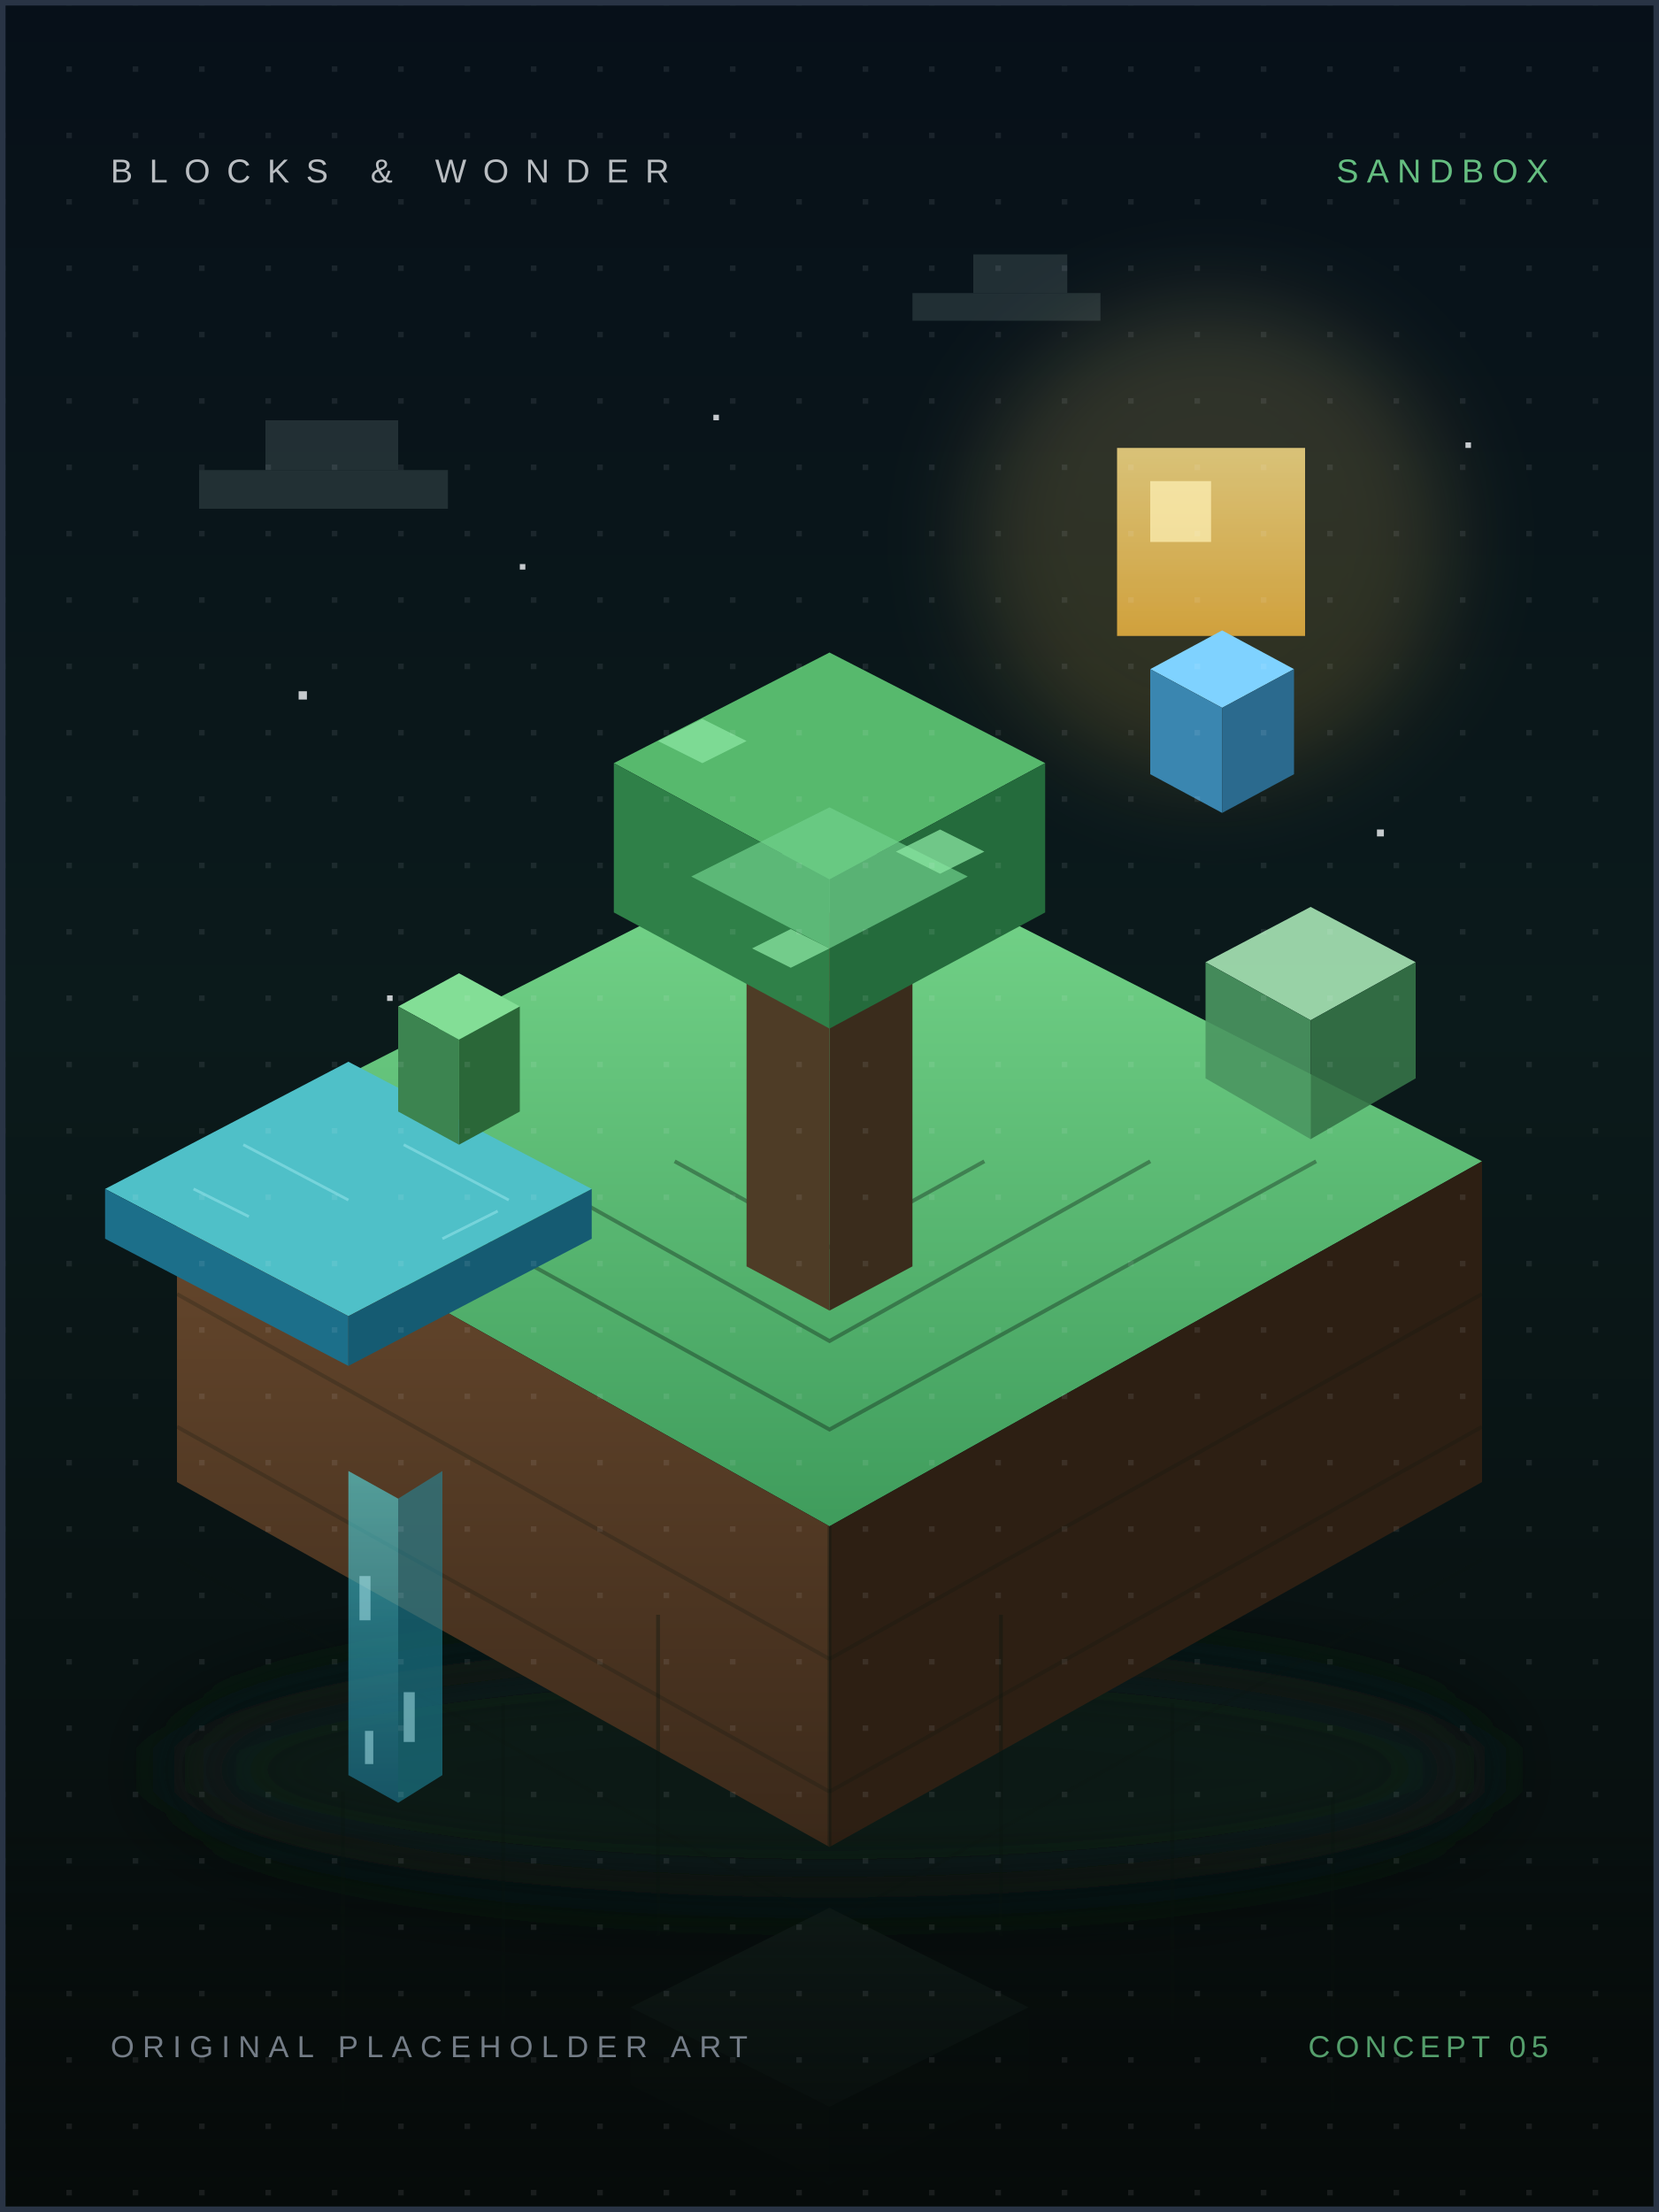
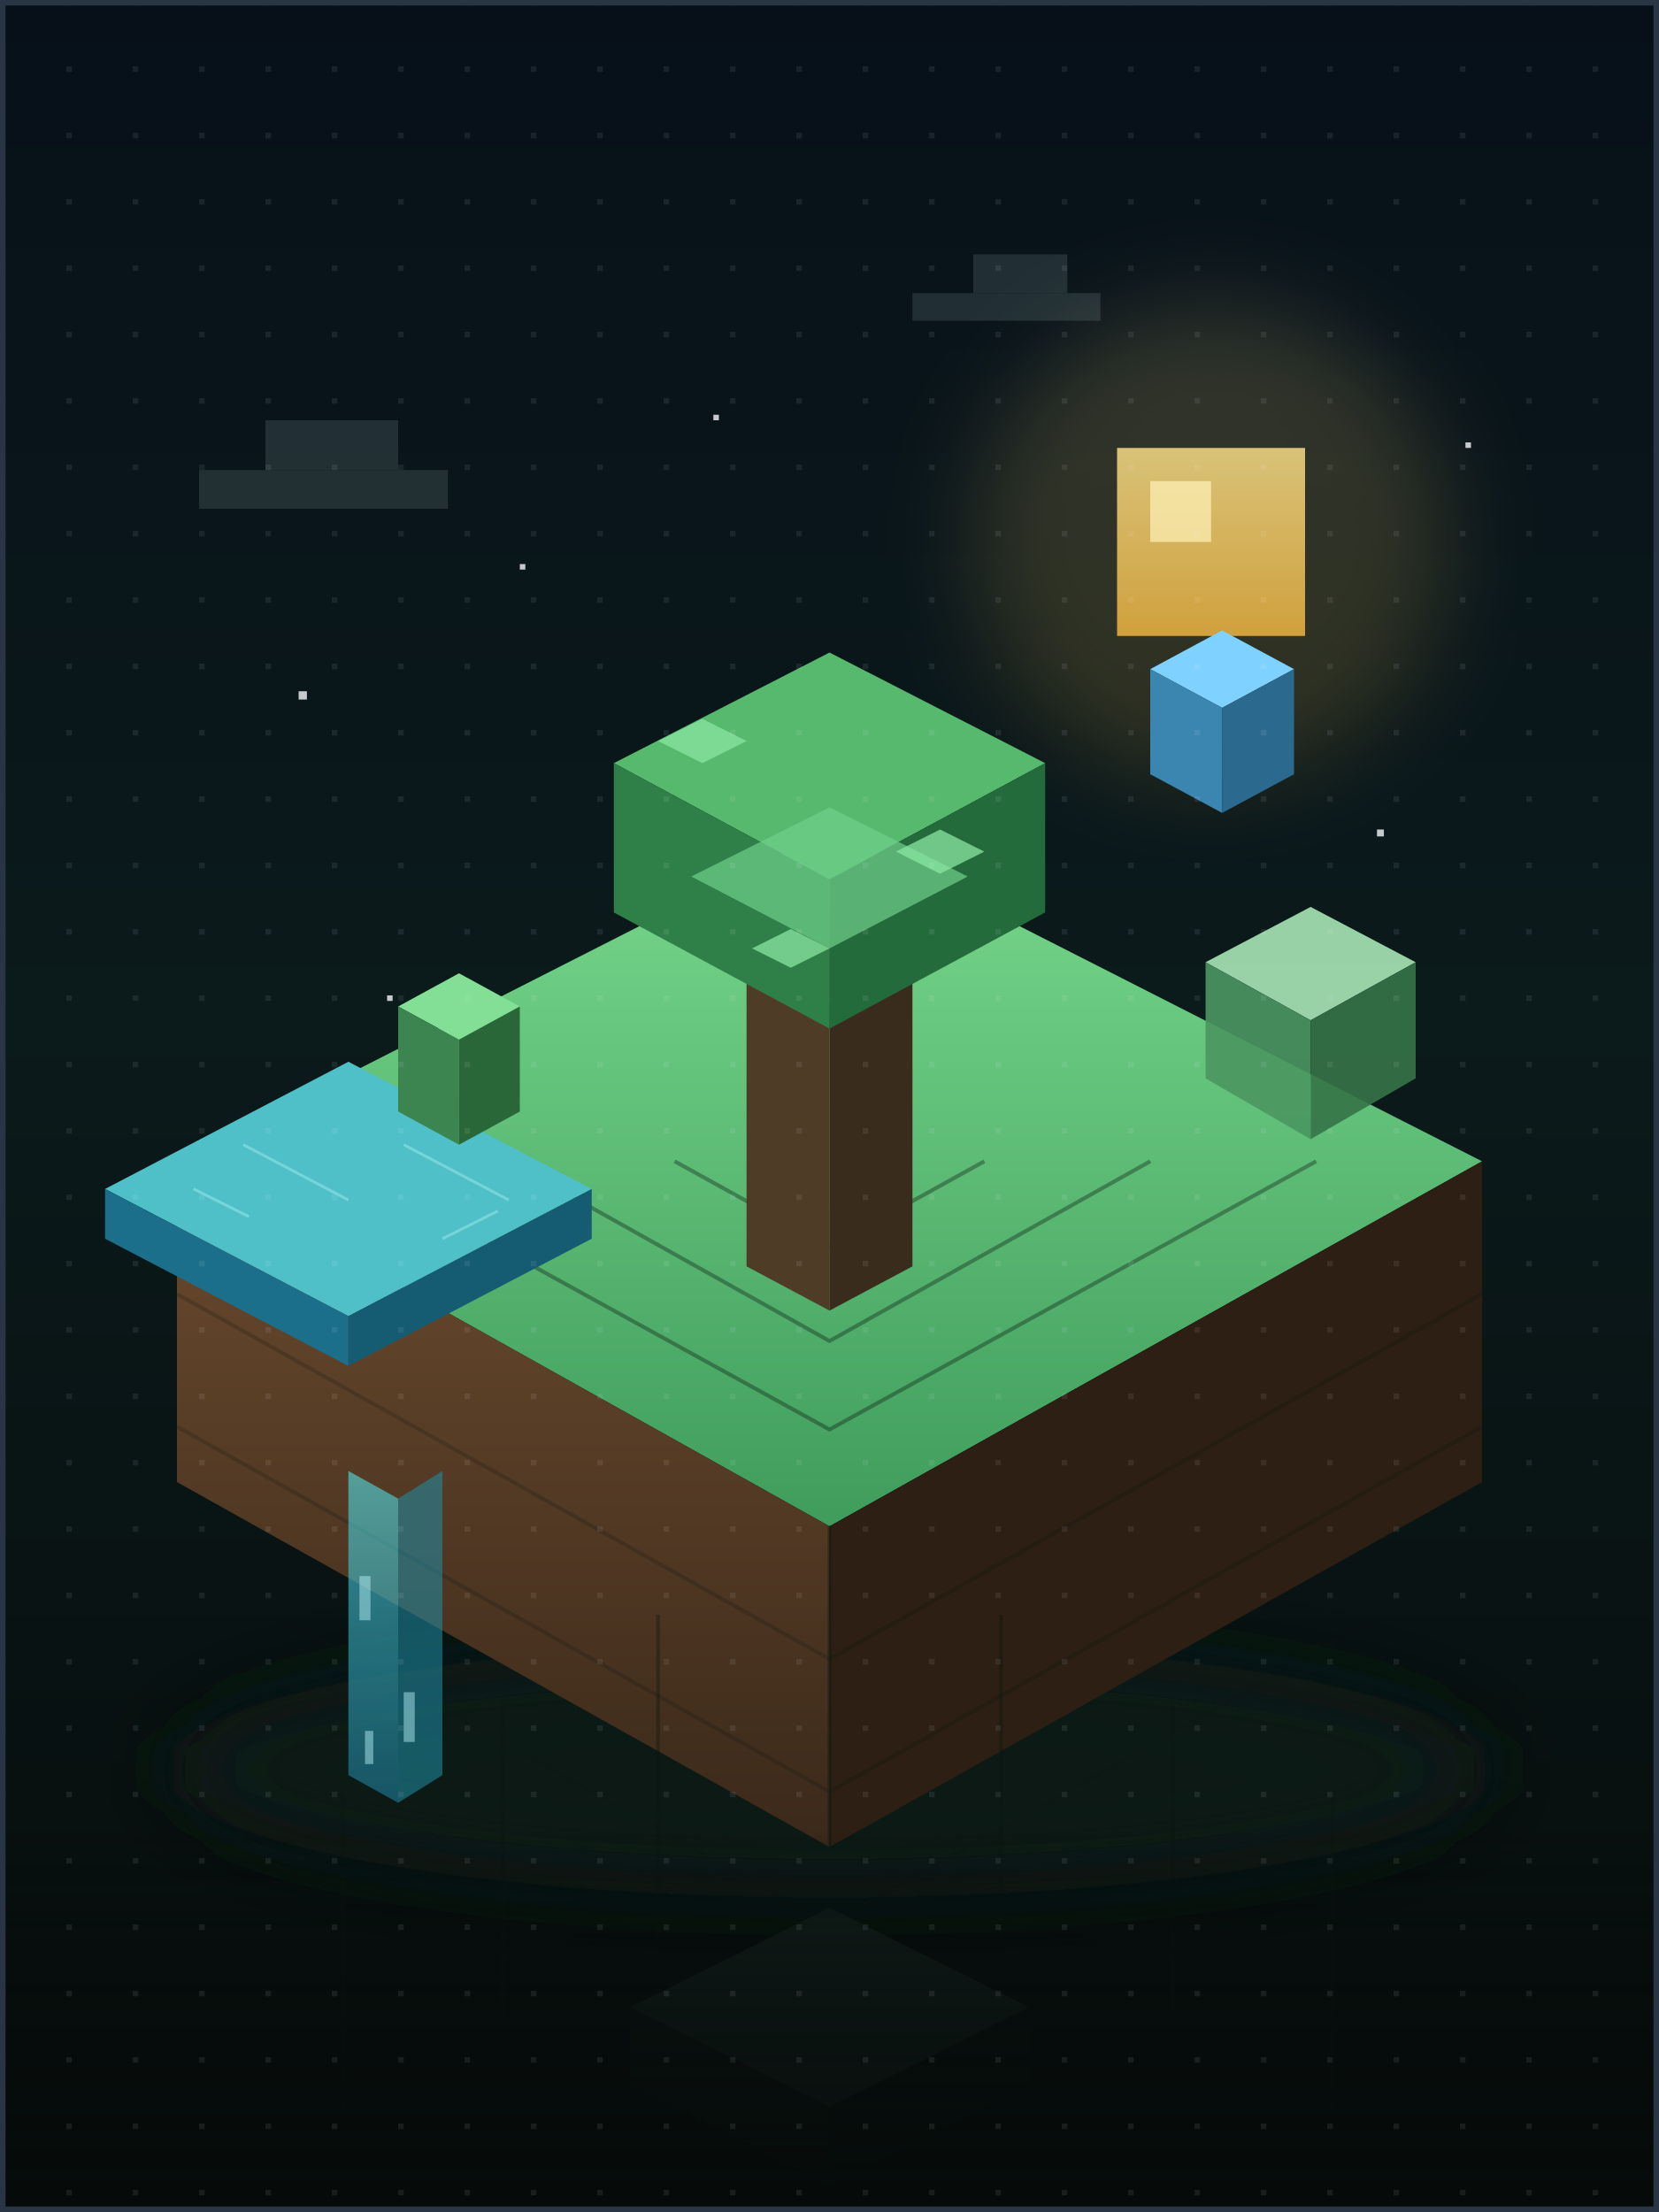
<svg xmlns="http://www.w3.org/2000/svg" viewBox="0 0 600 800" width="600" height="800">
  <defs>
    <linearGradient id="sky" x1="0" y1="0" x2="0" y2="1">
      <stop offset="0" stop-color="#071019" />
      <stop offset="0.46" stop-color="#0b1a1b" />
      <stop offset="1" stop-color="#060b0a" />
    </linearGradient>
    <linearGradient id="sun" x1="0" y1="0" x2="0" y2="1">
      <stop offset="0" stop-color="#ffe28a" />
      <stop offset="1" stop-color="#f4b942" />
    </linearGradient>
    <linearGradient id="grass" x1="0" y1="0" x2="0" y2="1">
      <stop offset="0" stop-color="#78d88c" />
      <stop offset="1" stop-color="#3f9c5c" />
    </linearGradient>
    <linearGradient id="dirt" x1="0" y1="0" x2="0" y2="1">
      <stop offset="0" stop-color="#6a4a2e" />
      <stop offset="1" stop-color="#3b291a" />
    </linearGradient>
    <linearGradient id="water" x1="0" y1="0" x2="0" y2="1">
      <stop offset="0" stop-color="#53e0e8" />
      <stop offset="1" stop-color="#1d7c9b" />
    </linearGradient>
    <filter id="glow" x="-60%" y="-60%" width="220%" height="220%">
      <feGaussianBlur stdDeviation="16" />
    </filter>
    <pattern id="pixels" width="24" height="24" patternUnits="userSpaceOnUse">
      <rect width="24" height="24" fill="none" />
      <rect x="0" y="0" width="2" height="2" fill="#f4f6fa" opacity="0.08" />
    </pattern>
    <linearGradient id="fade" x1="0" y1="0" x2="0" y2="1">
      <stop offset="0" stop-color="#060b0a" stop-opacity="0" />
      <stop offset="1" stop-color="#060b0a" stop-opacity="0.95" />
    </linearGradient>
  </defs>
  <rect width="600" height="800" fill="url(#sky)" />
  <circle cx="438" cy="196" r="86" fill="url(#sun)" opacity="0.16" filter="url(#glow)" />
  <rect x="404" y="162" width="68" height="68" fill="url(#sun)" opacity="0.82" />
  <rect x="416" y="174" width="22" height="22" fill="#fff2b8" opacity="0.7" />
  <g fill="#c7e5df" opacity="0.13">
    <rect x="72" y="170" width="90" height="14" />
    <rect x="96" y="152" width="48" height="18" />
    <rect x="330" y="106" width="68" height="10" />
    <rect x="352" y="92" width="34" height="14" />
  </g>
  <g opacity="0.8">
    <rect x="108" y="250" width="3" height="3" fill="#f4f6fa" />
    <rect x="188" y="204" width="2" height="2" fill="#f4f6fa" />
    <rect x="498" y="300" width="2.5" height="2.5" fill="#f4f6fa" />
    <rect x="258" y="150" width="2" height="2" fill="#f4f6fa" />
    <rect x="530" y="160" width="2" height="2" fill="#f4f6fa" />
    <rect x="140" y="360" width="2" height="2" fill="#f4f6fa" />
  </g>
  <ellipse cx="300" cy="640" rx="240" ry="46" fill="#0a1a17" opacity="0.8" filter="url(#glow)" />
  <g>
    <polygon points="300,300 536,420 300,552 64,420" fill="url(#grass)" />
    <polygon points="64,420 300,552 300,668 64,536" fill="url(#dirt)" />
    <polygon points="300,552 536,420 536,536 300,668" fill="#2d1f13" />
    <g stroke="#0b1410" stroke-opacity="0.35" stroke-width="1.4" fill="none">
      <path d="M124 420 300 517 476 420M184 420 300 485 416 420M244 420 300 451 356 420" />
      <path d="M300 552v116M238 584v116M182 616v116M124 648v116M362 584v116M424 616v116M482 648v116" />
      <path d="M64 468 300 600M64 516 300 648M64 564 300 696M536 468 300 600M536 516 300 648M536 564 300 696" opacity="0.6" />
    </g>
  </g>
  <g>
    <polygon points="126,384 214,430 126,476 38,430" fill="#4fc0c8" />
    <polygon points="38,430 126,476 126,494 38,448" fill="#1c6f8a" />
    <polygon points="126,476 214,430 214,448 126,494" fill="#155b72" />
    <g stroke="#bff8ff" stroke-opacity="0.35" stroke-width="1">
      <path d="M88 414 126 434M146 414 184 434M70 430l20 10M160 448l20-10" />
    </g>
  </g>
  <g>
    <polygon points="300,330 330,346 300,362 270,346" fill="#79603c" />
    <polygon points="270,346 300,362 300,474 270,458" fill="#4e3c26" />
    <polygon points="300,362 330,346 330,458 300,474" fill="#3a2c1c" />
    <g>
      <polygon points="300,236 378,276 300,318 222,276" fill="#57b96d" />
      <polygon points="222,276 300,318 300,372 222,330" fill="#2f8048" />
      <polygon points="300,318 378,276 378,330 300,372" fill="#246b3c" />
      <polygon points="300,292 350,317 300,343 250,317" fill="#6fd08c" opacity="0.7" />
      <g fill="#8ae5a1" opacity="0.75">
        <polygon points="254,260 270,268 254,276 238,268" />
        <polygon points="340,300 356,308 340,316 324,308" />
        <polygon points="286,336 300,343 286,350 272,343" />
      </g>
    </g>
  </g>
  <g>
    <polygon points="166,352 188,364 166,376 144,364" fill="#83de96" />
    <polygon points="144,364 166,376 166,414 144,402" fill="#3c8450" />
    <polygon points="166,376 188,364 188,402 166,414" fill="#2a6738" />
  </g>
  <g>
    <polygon points="442,228 468,242 442,256 416,242" fill="#7fd2ff" />
    <polygon points="416,242 442,256 442,294 416,280" fill="#3a86b0" />
    <polygon points="442,256 468,242 468,280 442,294" fill="#2b6a8e" />
  </g>
  <g opacity="0.9">
    <polygon points="474,328 512,348 474,369 436,348" fill="#a7e5b5" />
    <polygon points="436,348 474,369 474,412 436,390" fill="#4a9660" />
    <polygon points="474,369 512,348 512,390 474,412" fill="#357347" />
  </g>
  <g>
    <polygon points="126,532 126,642 144,652 144,542" fill="url(#water)" opacity="0.6" />
    <polygon points="144,542 144,652 160,642 160,532" fill="#1f8ea6" opacity="0.55" />
    <g fill="#bff8ff" opacity="0.45">
      <rect x="130" y="570" width="4" height="16" />
      <rect x="146" y="612" width="4" height="18" />
      <rect x="132" y="626" width="3" height="12" />
    </g>
  </g>
  <g fill="#0b0d12" opacity="0.9">
    <polygon points="300,690 372,726 300,762 228,726" fill="#101c18" />
    <polygon points="228,726 300,762 300,790 228,754" fill="#0a1210" />
    <polygon points="300,762 372,726 372,754 300,790" fill="#07100d" />
  </g>
  <path d="M0 660h600v140H0Z" fill="url(#fade)" />
  <rect width="600" height="800" fill="url(#pixels)" />
  <g font-family="Arial, Helvetica, sans-serif" fill="#f4f6fa">
-     <text x="40" y="66" font-size="12" letter-spacing="6" opacity="0.75">BLOCKS &amp; WONDER</text>
-     <text x="560" y="66" font-size="12" letter-spacing="3" text-anchor="end" fill="#6fd08c" opacity="0.9">SANDBOX</text>
-     <text x="40" y="744" font-size="11" letter-spacing="3" fill="#a3adbc" opacity="0.7">ORIGINAL PLACEHOLDER ART</text>
-     <text x="560" y="744" font-size="11" letter-spacing="2" text-anchor="end" fill="#6fd08c" opacity="0.75">CONCEPT 05</text>
  </g>
  <rect x="1" y="1" width="598" height="798" fill="none" stroke="#293445" stroke-width="2" />
</svg>
